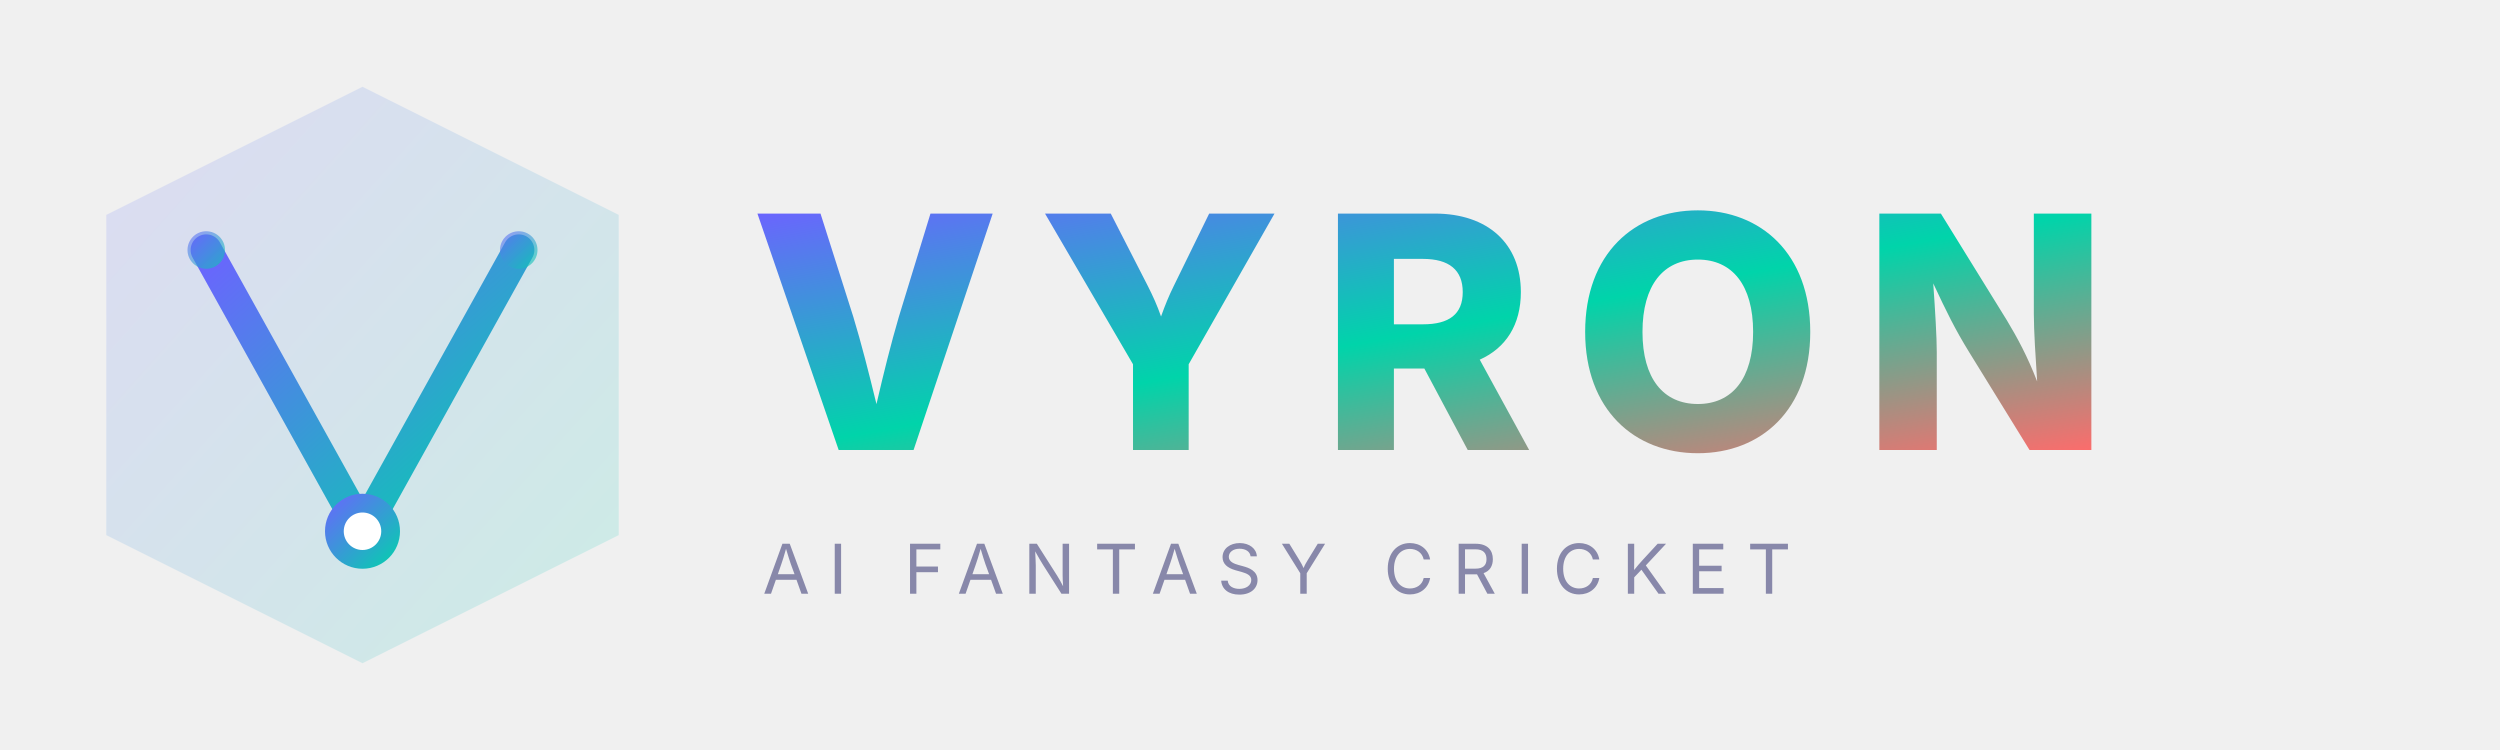
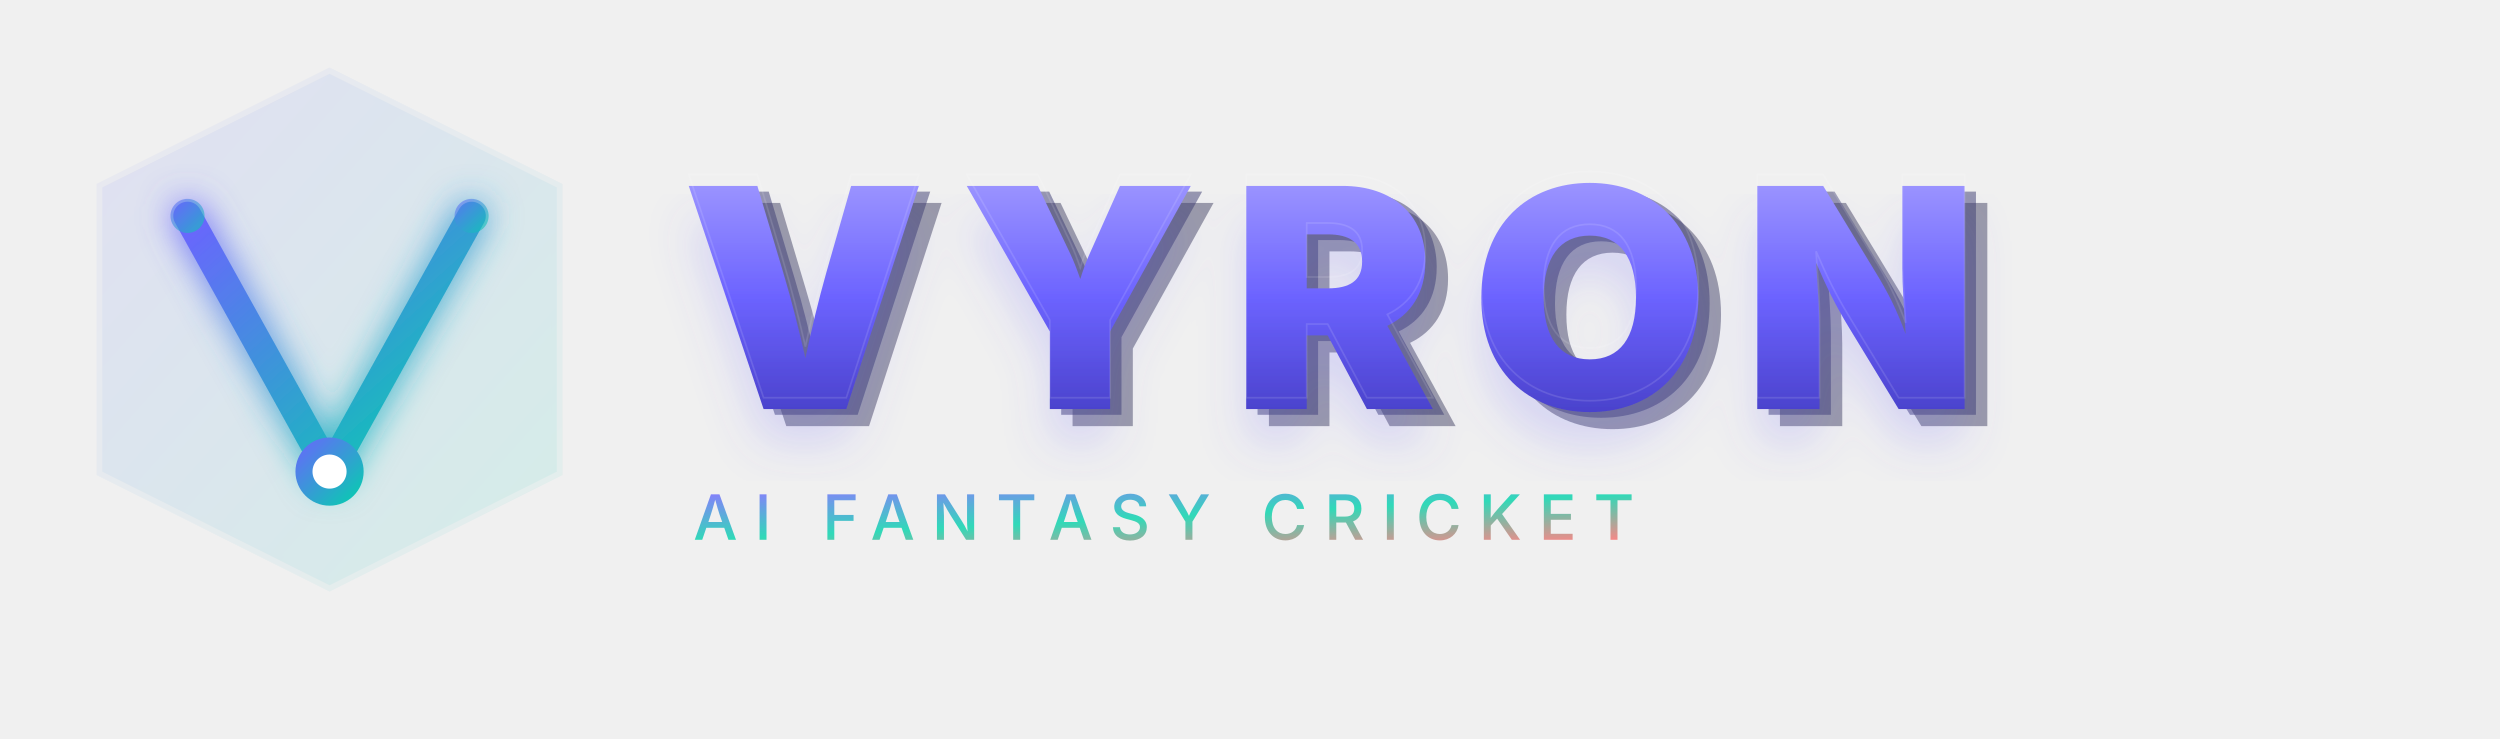
- <svg xmlns="http://www.w3.org/2000/svg" viewBox="0 0 400 120" fill="none">
+ <svg xmlns="http://www.w3.org/2000/svg" viewBox="0 0 440 130" fill="none">
  <defs>
    <linearGradient id="vyronGrad" x1="0%" y1="0%" x2="100%" y2="100%">
-       <stop offset="0%" style="stop-color:#6C63FF;stop-opacity:1" />
-       <stop offset="50%" style="stop-color:#00D4AA;stop-opacity:1" />
-       <stop offset="100%" style="stop-color:#FF6B6B;stop-opacity:1" />
+       <stop offset="0%" style="stop-color:#6C63FF" />
+       <stop offset="50%" style="stop-color:#00D4AA" />
+       <stop offset="100%" style="stop-color:#FF6B6B" />
    </linearGradient>
    <linearGradient id="iconGrad" x1="0%" y1="0%" x2="100%" y2="100%">
-       <stop offset="0%" style="stop-color:#6C63FF;stop-opacity:1" />
-       <stop offset="100%" style="stop-color:#00D4AA;stop-opacity:1" />
+       <stop offset="0%" style="stop-color:#6C63FF" />
+       <stop offset="100%" style="stop-color:#00D4AA" />
    </linearGradient>
+     <linearGradient id="text3dFace" x1="0%" y1="0%" x2="0%" y2="100%">
+       <stop offset="0%" style="stop-color:#9B94FF" />
+       <stop offset="50%" style="stop-color:#6C63FF" />
+       <stop offset="100%" style="stop-color:#4A42CC" />
+     </linearGradient>
+     <filter id="shadow3d" x="-10%" y="-10%" width="130%" height="140%">
+       <feDropShadow dx="0" dy="3" stdDeviation="2" flood-color="#000" flood-opacity="0.35" />
+       <feDropShadow dx="0" dy="6" stdDeviation="4" flood-color="#6C63FF" flood-opacity="0.2" />
+     </filter>
+     <filter id="iconGlow" x="-30%" y="-30%" width="160%" height="160%">
+       <feGaussianBlur in="SourceGraphic" stdDeviation="3" result="blur" />
+       <feComposite in="SourceGraphic" in2="blur" operator="over" />
+     </filter>
  </defs>
-   <g transform="translate(8, 10)">
-     <polygon points="50,5 90,25 90,75 50,95 10,75 10,25" fill="url(#iconGrad)" opacity="0.15" stroke="url(#iconGrad)" stroke-width="2" />
-     <path d="M25,30 L50,75 L75,30" stroke="url(#iconGrad)" stroke-width="5" stroke-linecap="round" stroke-linejoin="round" fill="none" />
+   <g transform="translate(8, 8)">
+     <polygon points="50,5 90,25 90,75 50,95 10,75 10,25" fill="url(#iconGrad)" opacity="0.12" stroke="url(#iconGrad)" stroke-width="2" stroke-opacity="0.5" />
+     <path d="M25,30 L50,75 L75,30" stroke="url(#iconGrad)" stroke-width="5" stroke-linecap="round" stroke-linejoin="round" fill="none" filter="url(#iconGlow)" />
    <circle cx="50" cy="75" r="6" fill="url(#iconGrad)" />
    <circle cx="50" cy="75" r="3" fill="#ffffff" />
    <line x1="50" y1="81" x2="50" y2="92" stroke="url(#iconGrad)" stroke-width="1.5" stroke-linecap="round" />
    <line x1="45" y1="88" x2="55" y2="88" stroke="url(#iconGrad)" stroke-width="1.5" stroke-linecap="round" />
    <circle cx="25" cy="30" r="3" fill="url(#iconGrad)" opacity="0.6" />
    <circle cx="75" cy="30" r="3" fill="url(#iconGrad)" opacity="0.6" />
  </g>
-   <text x="120" y="72" font-family="'Inter', 'Segoe UI', system-ui, sans-serif" font-size="52" font-weight="800" letter-spacing="6" fill="url(#vyronGrad)">VYRON</text>
-   <text x="122" y="95" font-family="'Inter', 'Segoe UI', system-ui, sans-serif" font-size="11" font-weight="400" letter-spacing="3" fill="#8888AA">AI FANTASY CRICKET</text>
+   <text x="124" y="75" font-family="'Inter', 'Segoe UI', system-ui, sans-serif" font-size="54" font-weight="900" letter-spacing="6" fill="#1a1a3e" opacity="0.4">VYRON</text>
+   <text x="122" y="73" font-family="'Inter', 'Segoe UI', system-ui, sans-serif" font-size="54" font-weight="900" letter-spacing="6" fill="#3a3a6e" opacity="0.5">VYRON</text>
+   <text x="120" y="72" font-family="'Inter', 'Segoe UI', system-ui, sans-serif" font-size="54" font-weight="900" letter-spacing="6" fill="url(#text3dFace)" filter="url(#shadow3d)">VYRON</text>
+   <text x="120" y="70" font-family="'Inter', 'Segoe UI', system-ui, sans-serif" font-size="54" font-weight="900" letter-spacing="6" fill="none" stroke="#fff" stroke-width="0.3" stroke-opacity="0.12">VYRON</text>
+   <text x="122" y="95" font-family="'Inter', 'Segoe UI', system-ui, sans-serif" font-size="11" font-weight="500" letter-spacing="3" fill="url(#vyronGrad)" opacity="0.8">AI FANTASY CRICKET</text>
</svg>
